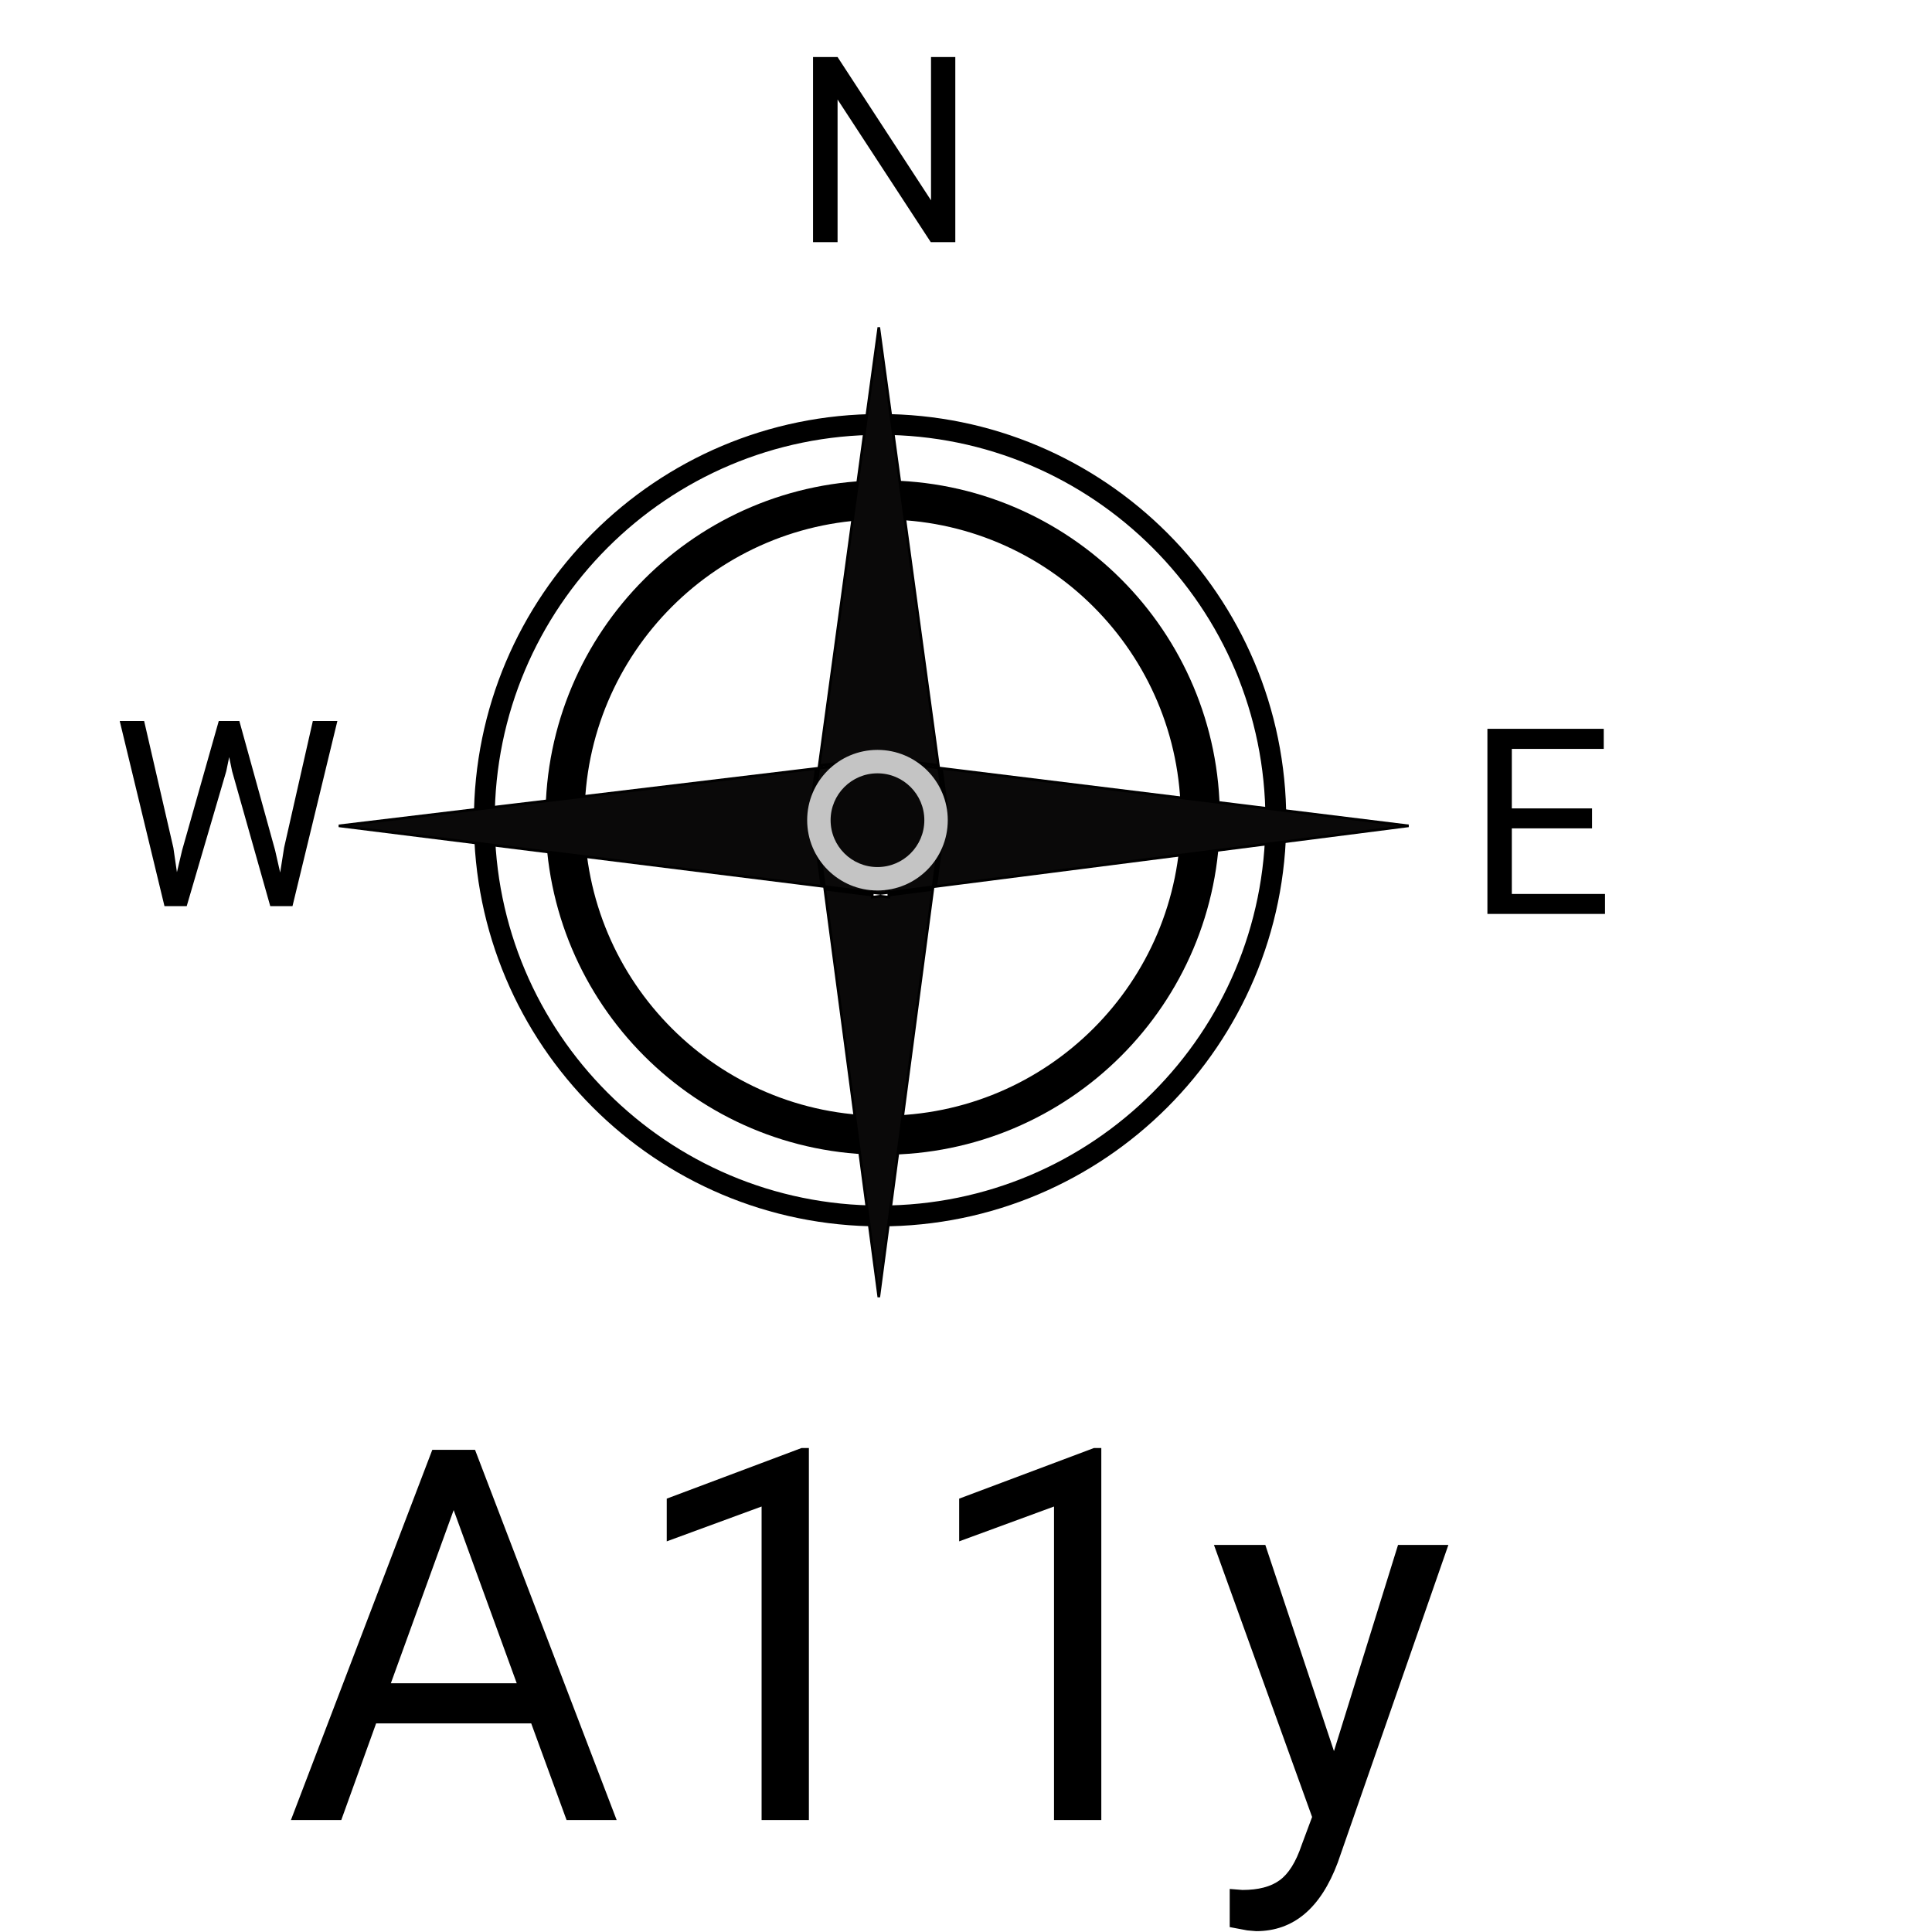
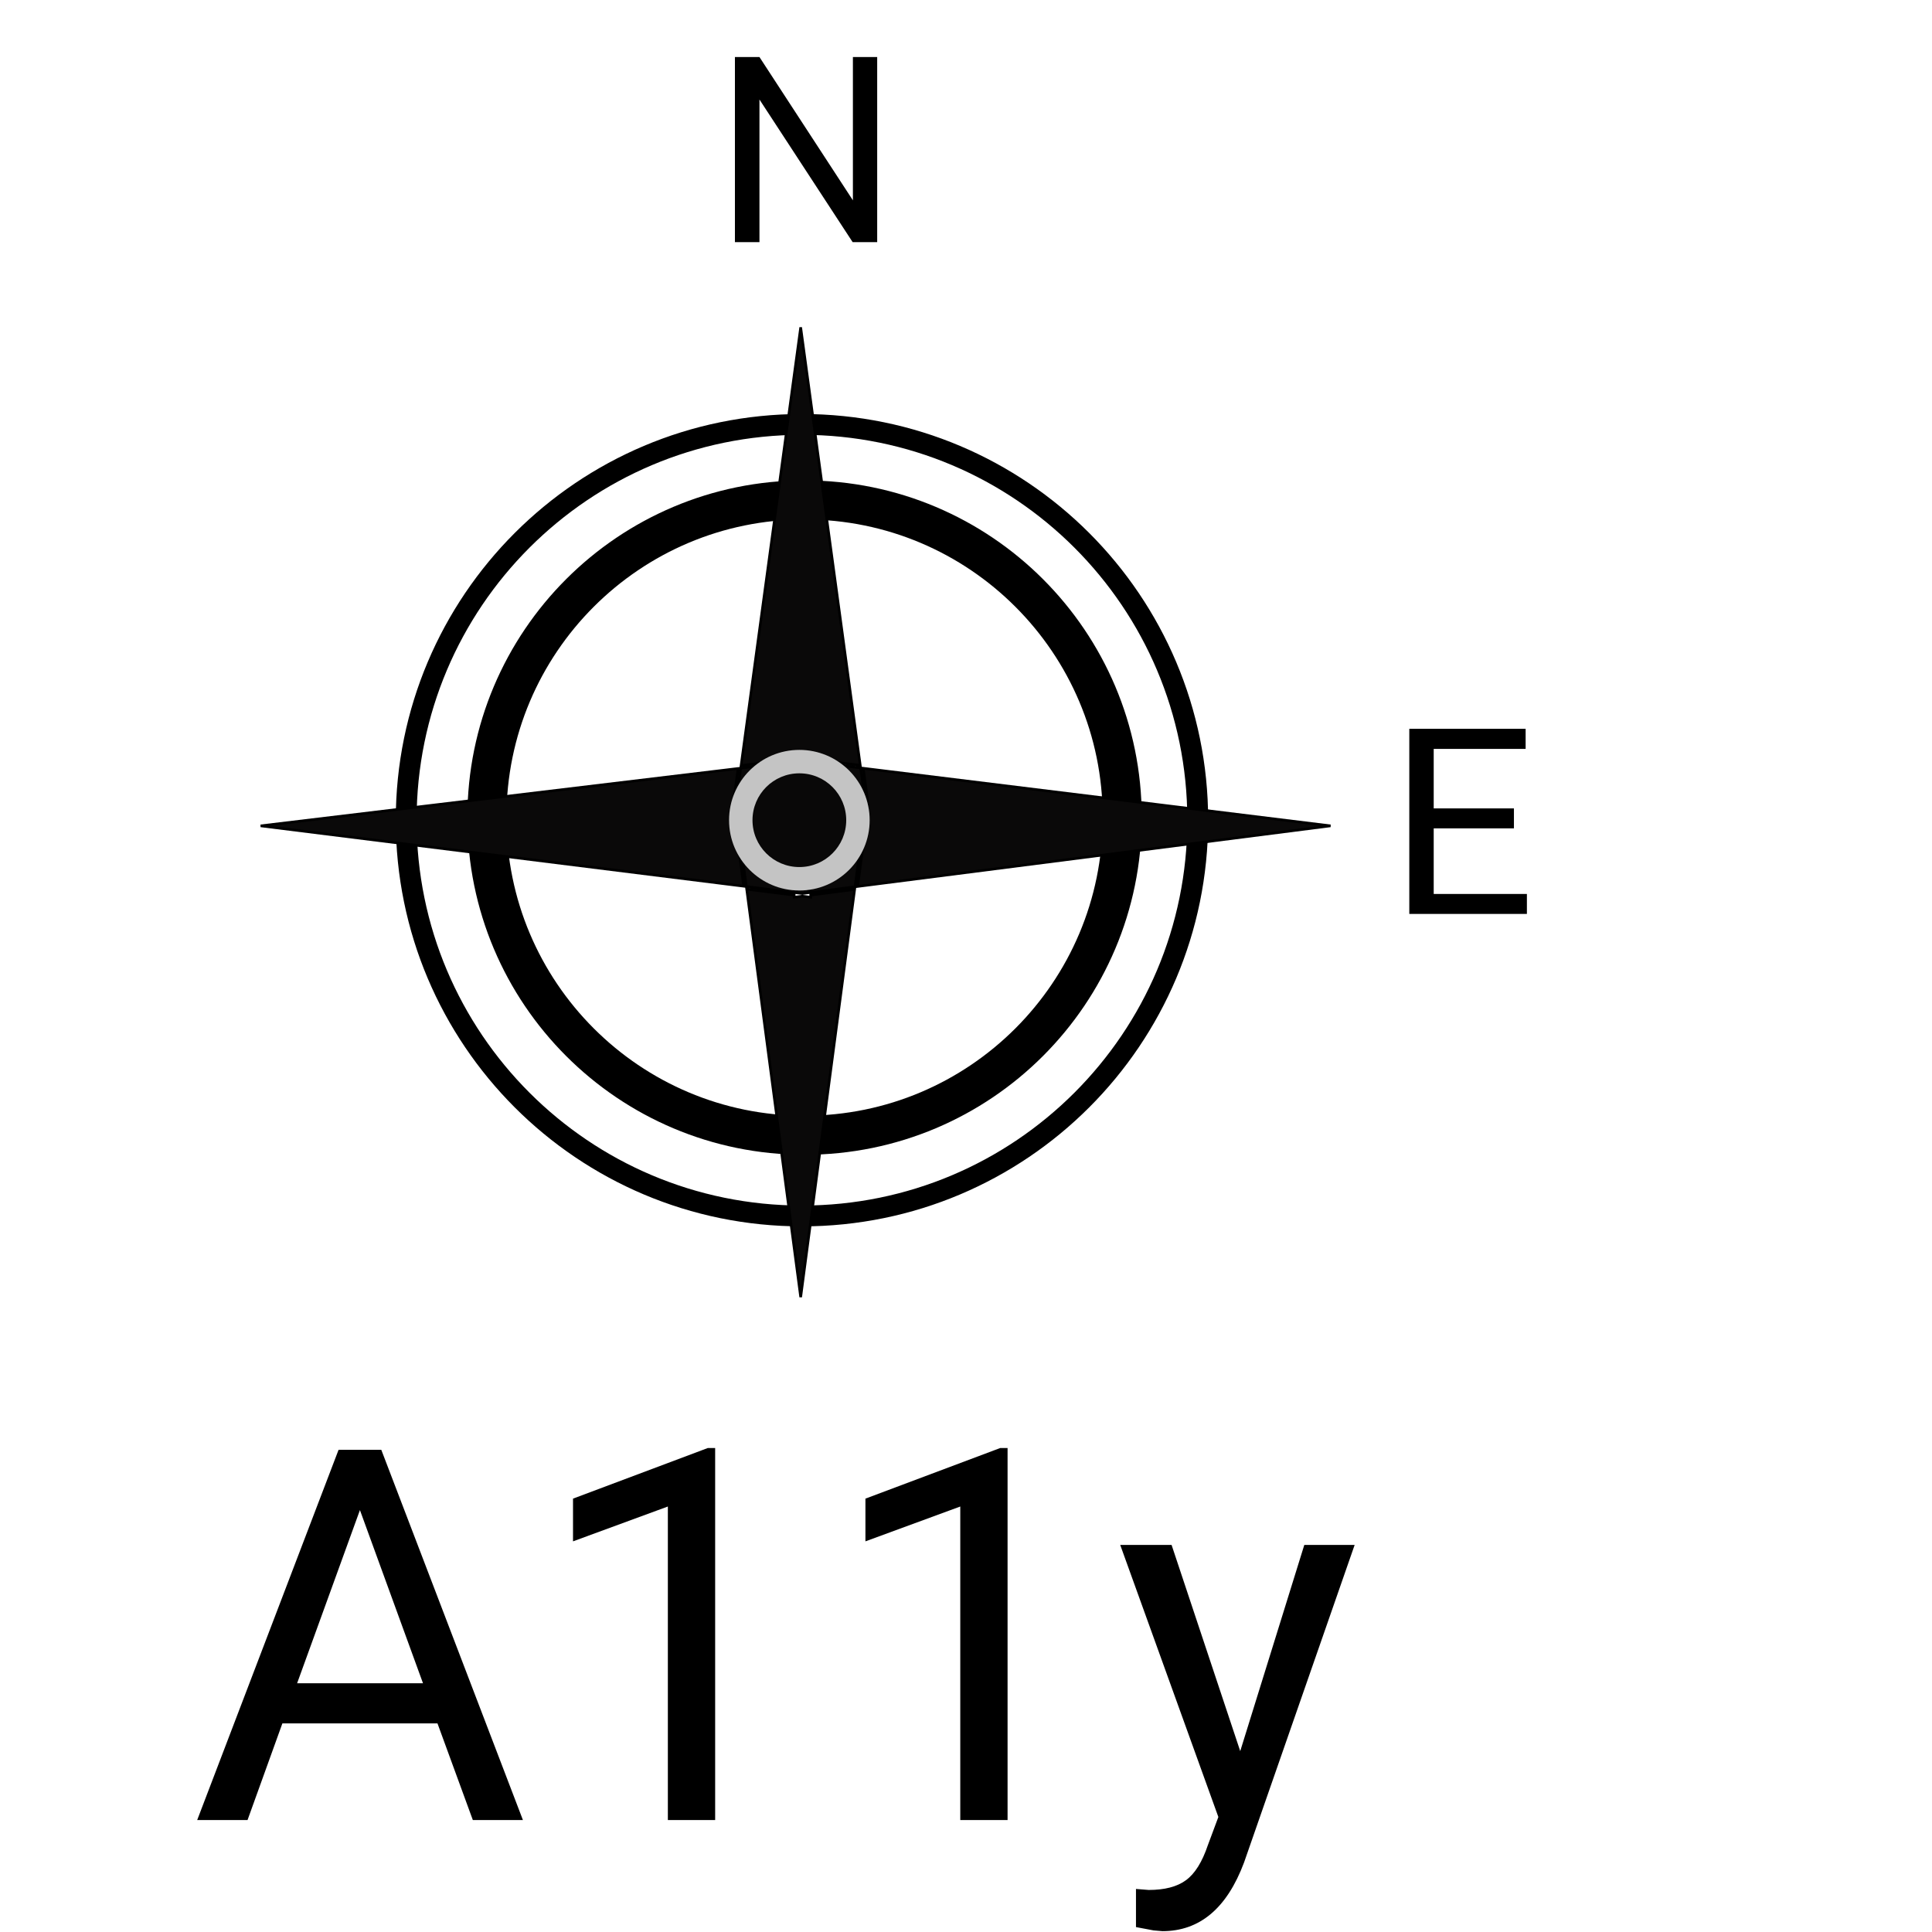
- <svg xmlns="http://www.w3.org/2000/svg" width="50" height="50" viewBox="0 0 656 742" fill="none">
-   <circle cx="295" cy="315" r="152" stroke="black" stroke-width="8" />
-   <circle cx="296" cy="314" r="122" stroke="black" stroke-width="15" />
-   <path d="M318.55 295.061L497.991 317.173L316.396 340.445L320.494 309.484L320.503 309.418L320.494 309.351L318.55 295.061ZM319.428 309.918L315.37 340.577L298.357 342.757V309.918H319.428ZM298.357 343.765L315.234 341.602L294.51 498.189L273.772 341.505L292.006 343.784V344.011V344.579L292.569 344.507L295.148 344.176L297.795 344.507L298.357 344.577V344.011V343.765ZM268.525 309.484L272.61 340.352L87.11 317.173L270.457 295.144L268.525 309.351L268.516 309.418L268.525 309.484ZM273.636 340.48L269.591 309.918H292.006V342.776L273.636 340.48ZM293.006 342.901V309.918H297.357V342.885L295.147 343.168L293.006 342.901ZM319.426 308.918H298.357V292.573L317.524 294.935L319.426 308.918ZM297.357 292.449V308.918H293.006V292.434L295.147 292.177L297.357 292.449ZM317.385 293.91L298.357 291.565V291.348V290.784L297.797 290.851L295.148 291.17L292.567 290.852L292.006 290.782V291.348V291.547L271.623 293.996L294.51 125.71L317.385 293.91ZM271.483 295.02L292.006 292.554V308.918H269.593L271.483 295.02Z" fill="#0A0909" stroke="black" />
-   <path d="M323.891 93H314.467L278.676 38.215V93H269.252V21.906H278.676L314.564 76.936V21.906H323.891V93Z" fill="black" />
-   <path d="M23.584 325.588L24.951 334.963L26.953 326.516L41.016 276.906H48.926L62.647 326.516L64.6 335.109L66.113 325.539L77.148 276.906H86.572L69.336 348H60.791L46.143 296.193L45.02 290.773L43.897 296.193L28.711 348H20.166L2.979 276.906H12.354L23.584 325.588Z" fill="black" />
-   <path d="M568.438 318.139H537.627V343.334H573.418V351H528.252V279.906H572.93V287.621H537.627V310.473H568.438V318.139Z" fill="black" />
-   <path d="M161.02 661.891H101.449L88.07 699H68.734L123.031 556.812H139.438L193.832 699H174.594L161.02 661.891ZM107.113 646.461H155.453L131.234 579.957L107.113 646.461ZM267.66 699H249.496V578.59L213.07 591.969V575.562L264.828 556.129H267.66V699ZM379.965 699H361.801V578.59L325.375 591.969V575.562L377.133 556.129H379.965V699ZM469.32 672.535L493.93 593.336H513.266L470.785 715.309C464.21 732.887 453.76 741.676 439.438 741.676L436.02 741.383L429.281 740.113V725.465L434.164 725.855C440.284 725.855 445.036 724.618 448.422 722.145C451.872 719.671 454.704 715.146 456.918 708.57L460.922 697.828L423.227 593.336H442.953L469.32 672.535Z" fill="black" />
-   <circle cx="294" cy="315" r="27" fill="#C4C4C4" />
-   <circle cx="294" cy="315" r="18" fill="#090808" />
+ <svg xmlns="http://www.w3.org/2000/svg" width="50" height="50" viewBox="0 0 596 742" fill="none">
+   <circle cx="235" cy="315" r="152" stroke="black" stroke-width="8" />
+   <circle cx="236" cy="314" r="122" stroke="black" stroke-width="15" />
+   <path d="M258.55 295.061L437.991 317.173L256.396 340.445L260.494 309.484L260.503 309.418L260.494 309.351L258.55 295.061ZM259.428 309.918L255.37 340.577L238.357 342.757V309.918H259.428ZM238.357 343.765L255.234 341.602L234.51 498.189L213.772 341.505L232.006 343.784V344.011V344.579L232.569 344.507L235.148 344.176L237.795 344.507L238.357 344.577V344.011V343.765ZM208.525 309.484L212.61 340.352L27.11 317.173L210.457 295.144L208.525 309.351L208.516 309.418L208.525 309.484ZM213.636 340.48L209.591 309.918H232.006V342.776L213.636 340.48ZM233.006 342.901V309.918H237.357V342.885L235.147 343.168L233.006 342.901ZM259.426 308.918H238.357V292.573L257.524 294.935L259.426 308.918ZM237.357 292.449V308.918H233.006V292.434L235.147 292.177L237.357 292.449ZM257.385 293.91L238.357 291.565V291.348V290.784L237.797 290.851L235.148 291.17L232.567 290.852L232.006 290.782V291.348V291.547L211.623 293.996L234.51 125.71L257.385 293.91ZM211.483 295.02L232.006 292.554V308.918H209.593L211.483 295.02Z" fill="#0A0909" stroke="black" />
+   <path d="M263.891 93H254.467L218.676 38.215V93H209.252V21.906H218.676L254.564 76.936V21.906H263.891V93Z" fill="black" />
+   <path d="M508.438 318.139H477.627V343.334H513.418V351H468.252V279.906H512.93V287.621H477.627V310.473H508.438V318.139Z" fill="black" />
+   <path d="M95.019 661.891H35.449L22.07 699H2.734L57.031 556.812H73.438L127.832 699H108.594L95.019 661.891ZM41.113 646.461H89.453L65.234 579.957L41.113 646.461ZM201.66 699H183.496V578.59L147.07 591.969V575.562L198.828 556.129H201.66V699ZM313.965 699H295.801V578.59L259.375 591.969V575.562L311.133 556.129H313.965V699ZM403.32 672.535L427.93 593.336H447.266L404.785 715.309C398.21 732.887 387.76 741.676 373.438 741.676L370.02 741.383L363.281 740.113V725.465L368.164 725.855C374.284 725.855 379.036 724.618 382.422 722.145C385.872 719.671 388.704 715.146 390.918 708.57L394.922 697.828L357.227 593.336H376.953L403.32 672.535Z" fill="black" />
+   <circle cx="234" cy="315" r="27" fill="#C4C4C4" />
+   <circle cx="234" cy="315" r="18" fill="#090808" />
</svg>
